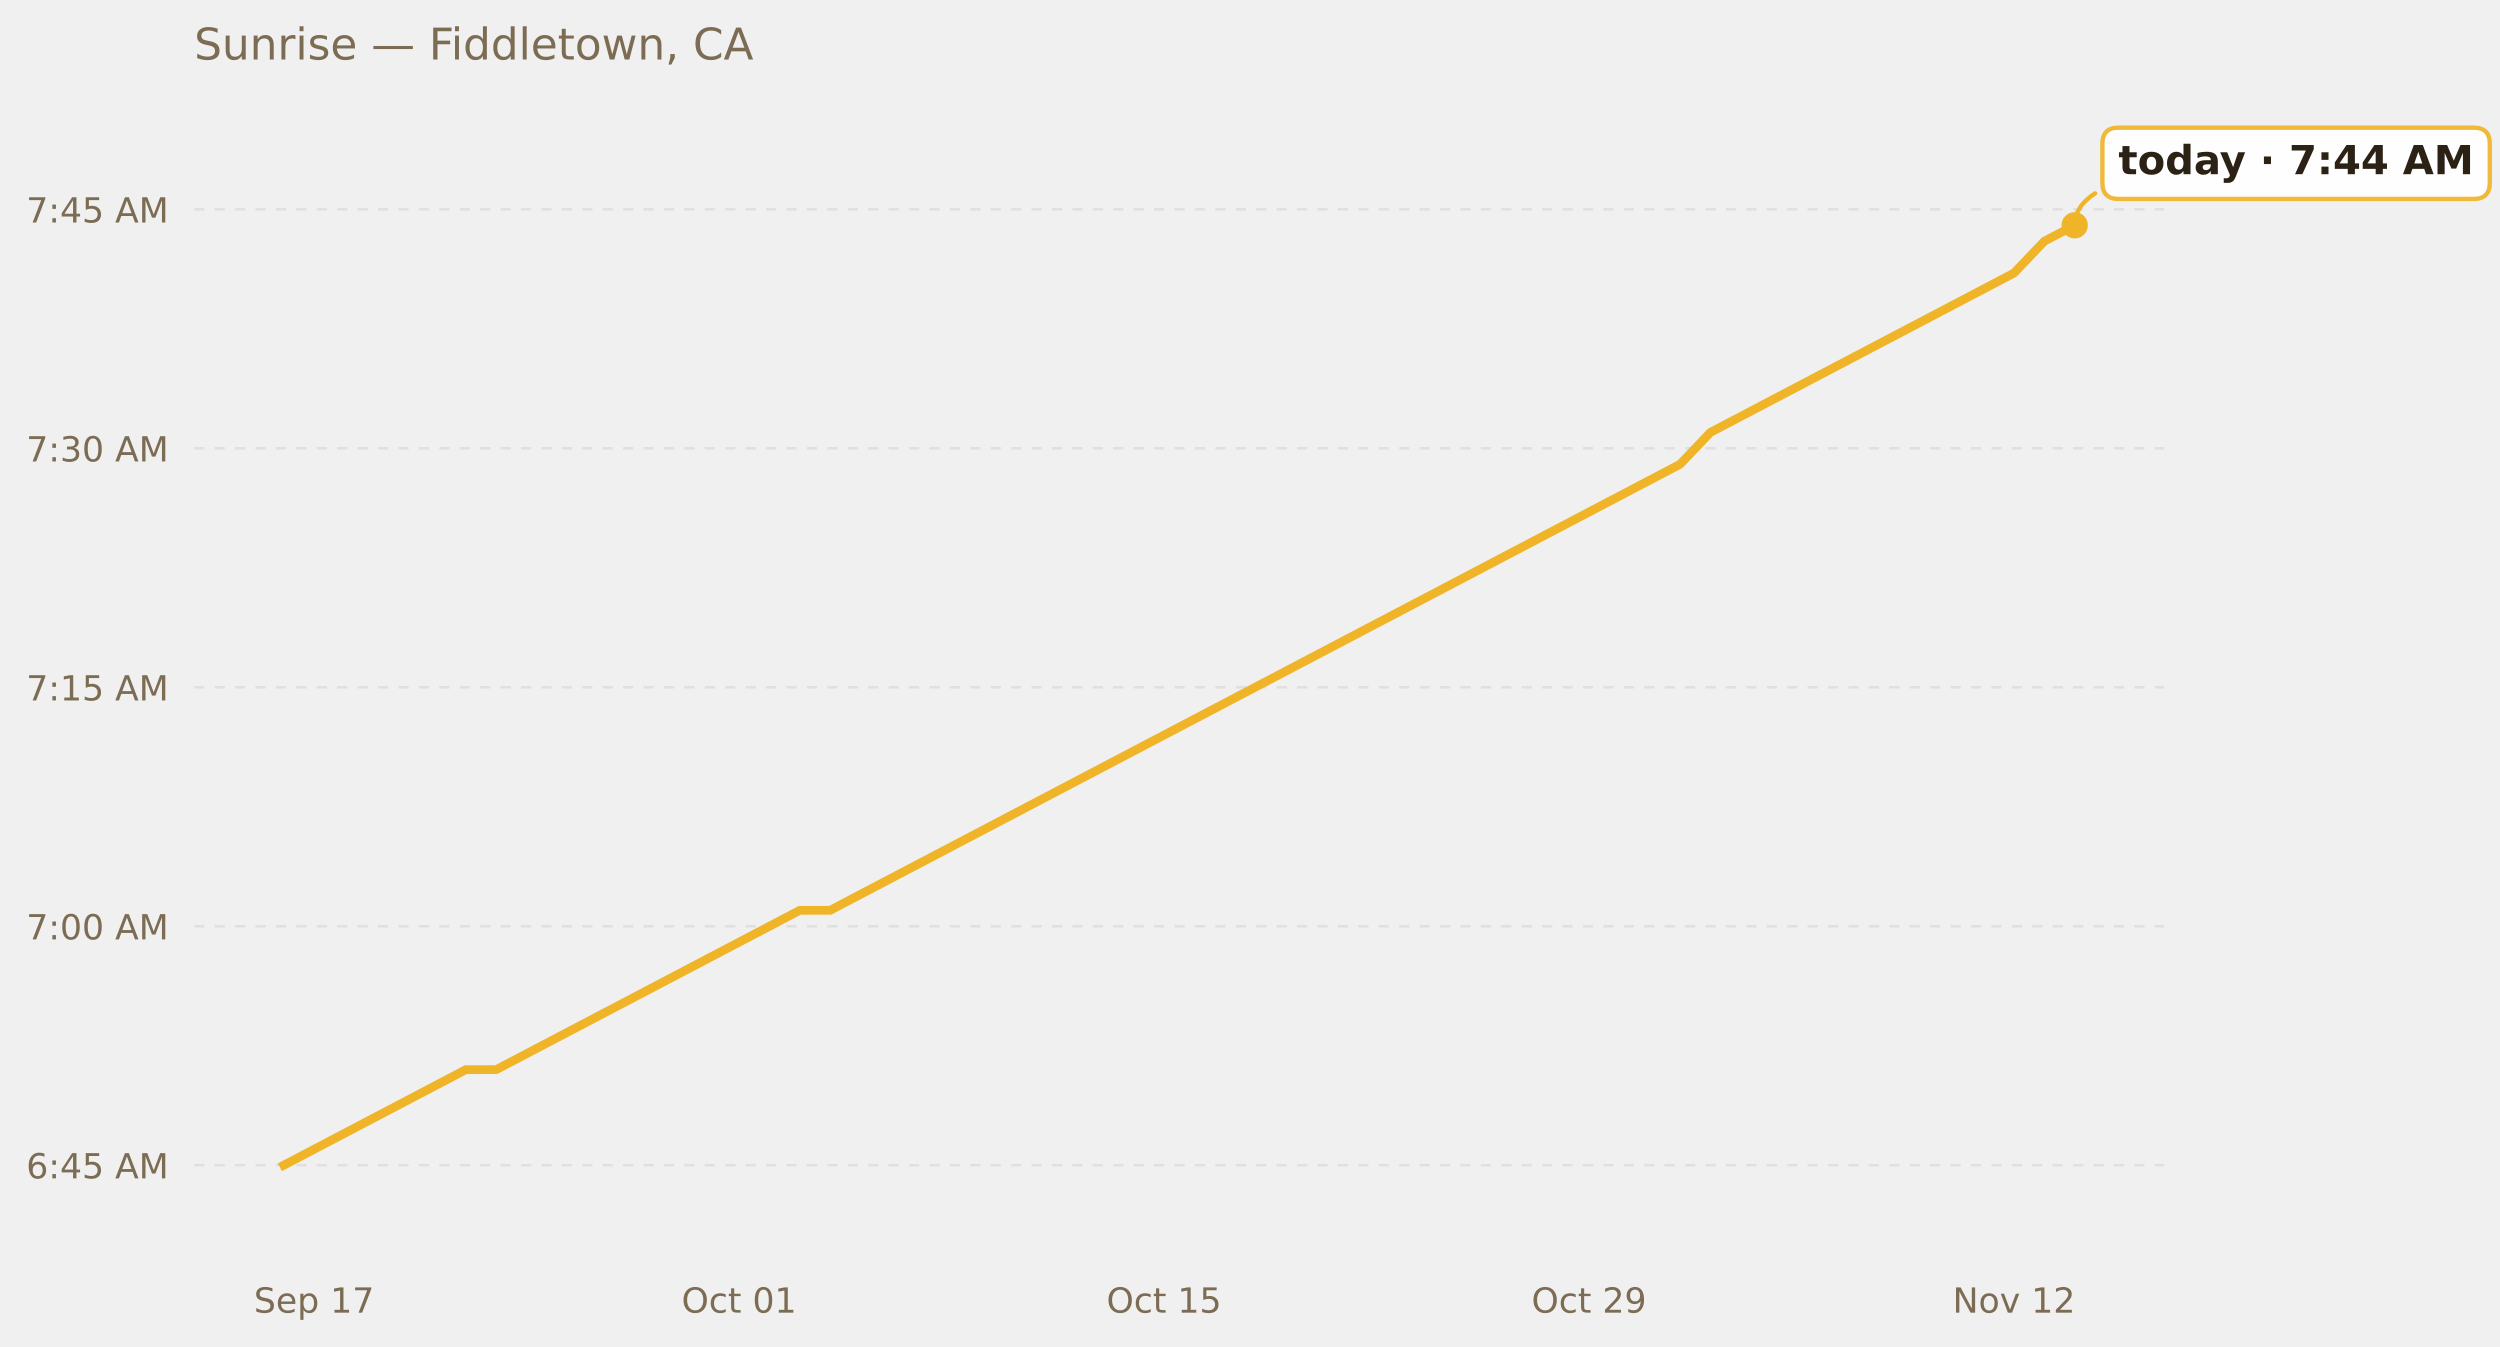
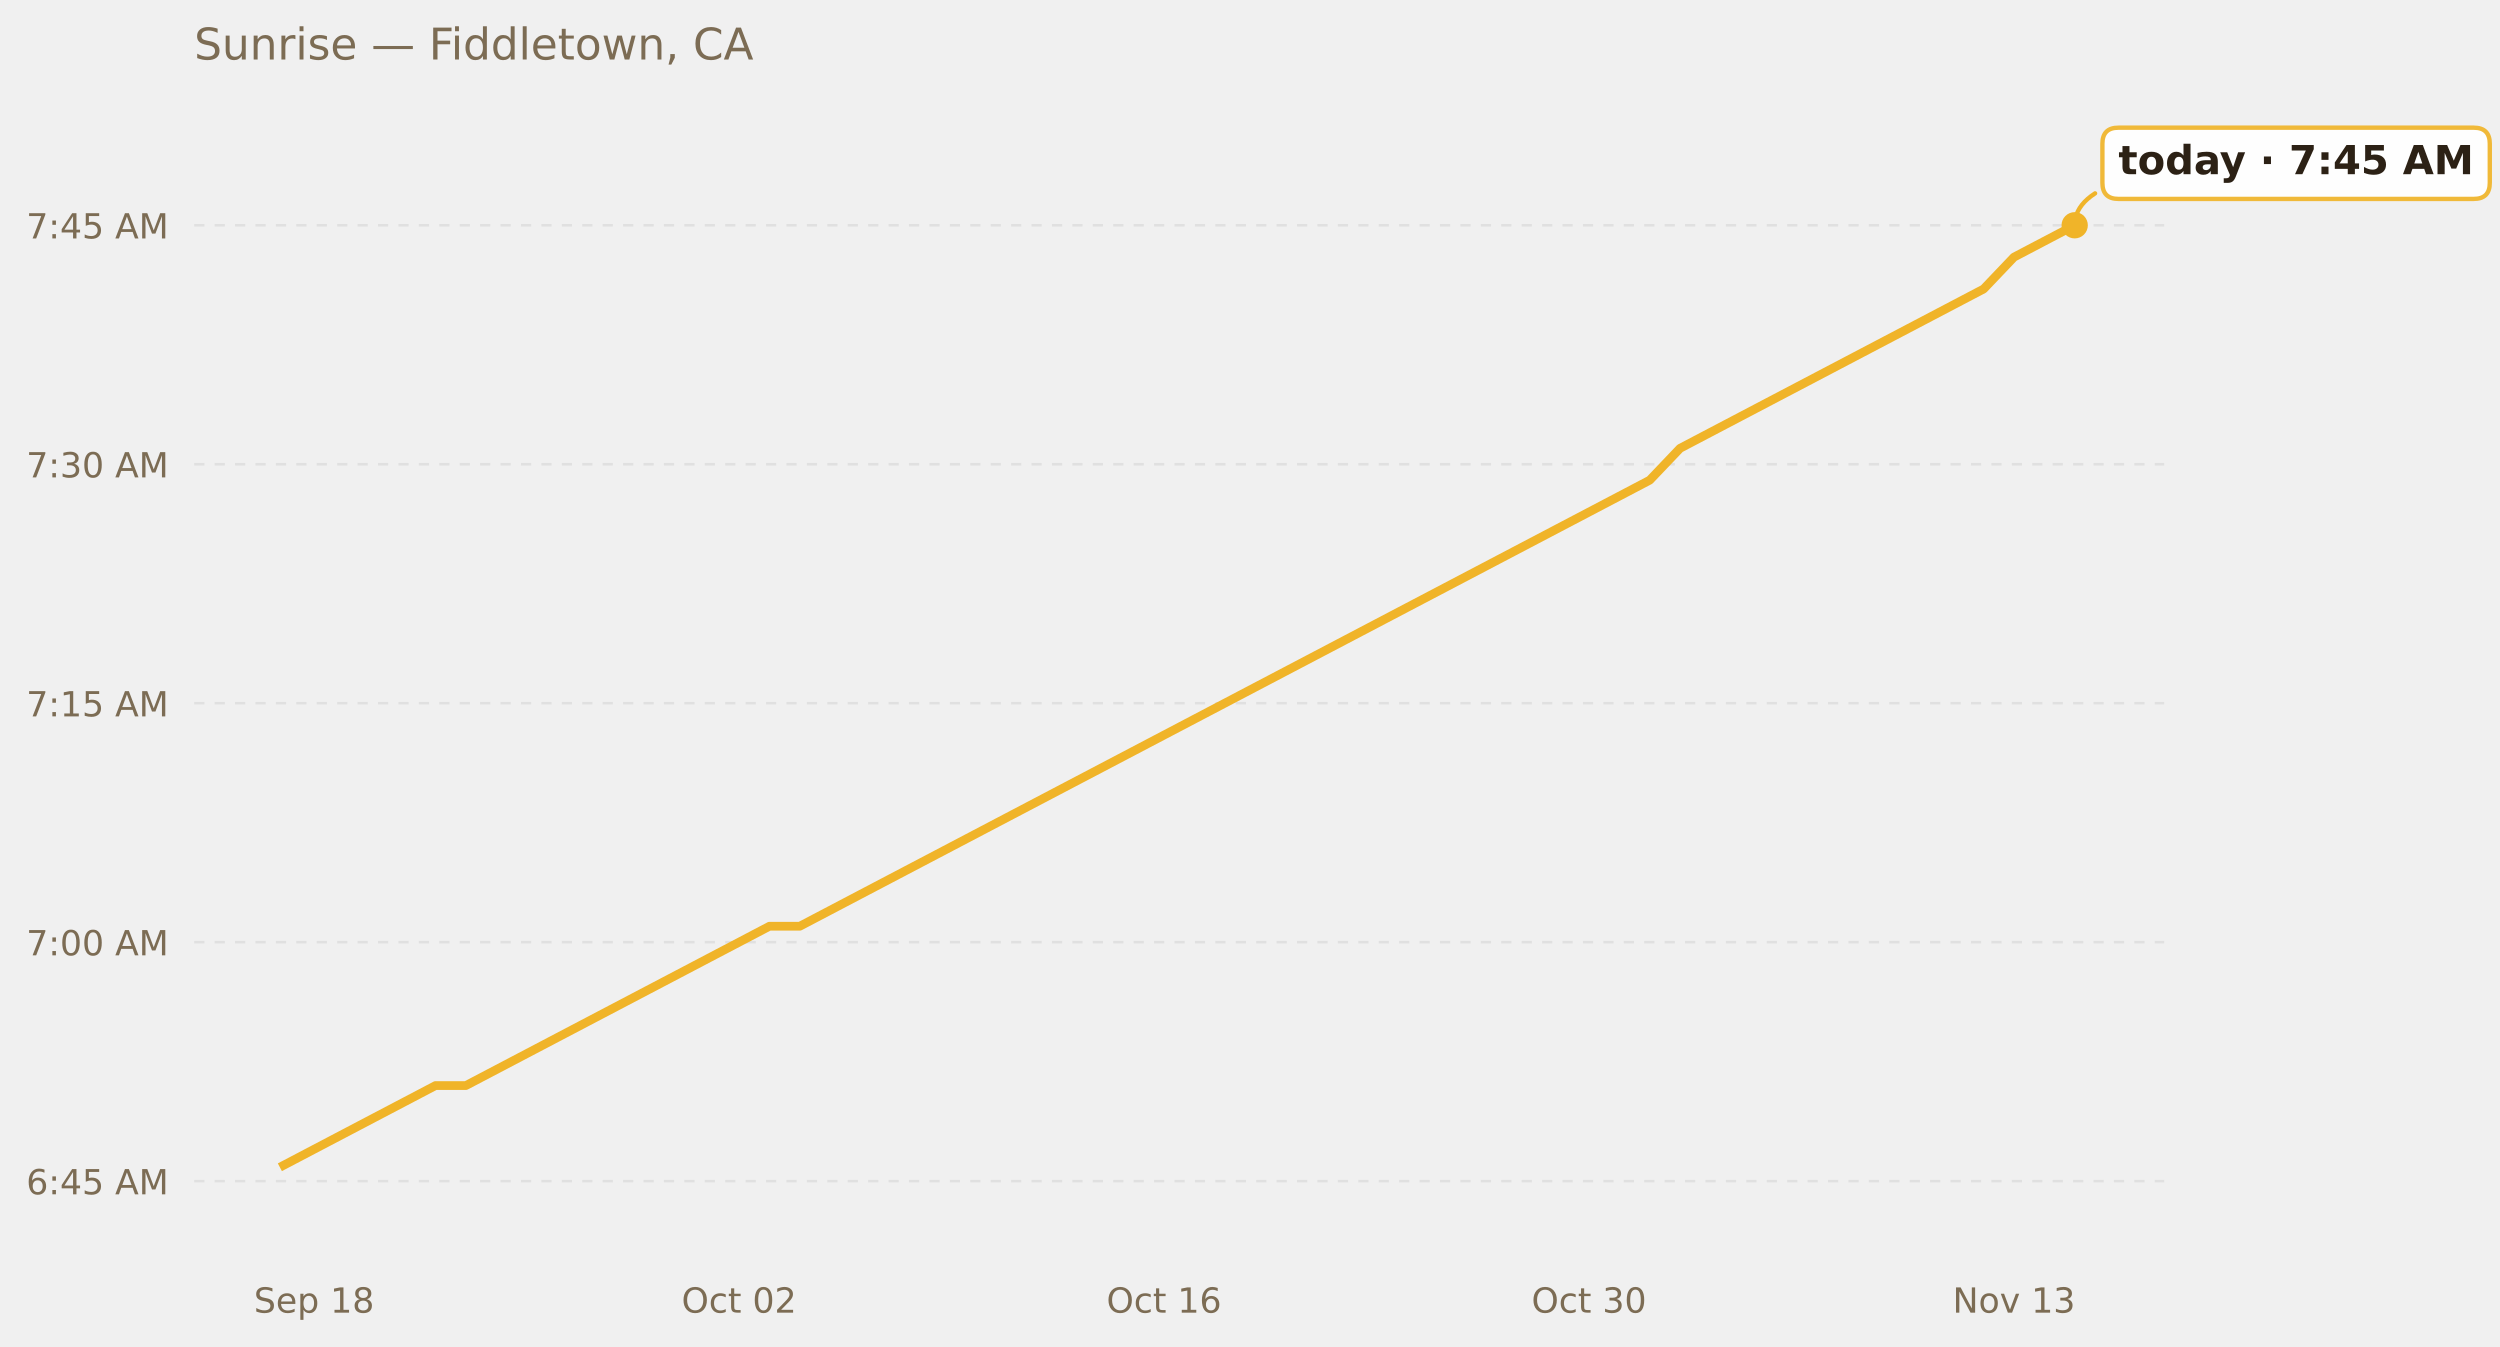
<svg xmlns="http://www.w3.org/2000/svg" xmlns:xlink="http://www.w3.org/1999/xlink" width="685.516pt" height="369.112pt" viewBox="0 0 685.516 369.112" version="1.1">
  <defs>
    <style type="text/css">*{stroke-linejoin: round; stroke-linecap: butt}</style>
  </defs>
  <g id="figure_1">
    <g id="patch_1">
      <path d="M 0 369.112  L 685.516 369.112  L 685.516 0  L 0 0  L 0 369.112  z " style="fill: none; opacity: 0" />
    </g>
    <g id="axes_1">
      <g id="patch_2">
        <path d="M 53.248 345.718  L 593.447 345.718  L 593.447 30.318  L 53.248 30.318  L 53.248 345.718  z " style="fill: none" />
      </g>
      <g id="matplotlib.axis_1">
        <g id="xtick_1">
          <g id="text_1">
            <g style="fill: #7c6c54" transform="translate(69.6183 359.9366) scale(0.095 -0.095)">
              <defs>
                <path id="DejaVuSans-53" d="M 3425 4513  L 3425 3897  Q 3066 4069 2747 4153  Q 2428 4238 2131 4238  Q 1616 4238 1336 4038  Q 1056 3838 1056 3469  Q 1056 3159 1242 3001  Q 1428 2844 1947 2747  L 2328 2669  Q 3034 2534 3370 2195  Q 3706 1856 3706 1288  Q 3706 609 3251 259  Q 2797 -91 1919 -91  Q 1588 -91 1214 -16  Q 841 59 441 206  L 441 856  Q 825 641 1194 531  Q 1563 422 1919 422  Q 2459 422 2753 634  Q 3047 847 3047 1241  Q 3047 1584 2836 1778  Q 2625 1972 2144 2069  L 1759 2144  Q 1053 2284 737 2584  Q 422 2884 422 3419  Q 422 4038 858 4394  Q 1294 4750 2059 4750  Q 2388 4750 2728 4690  Q 3069 4631 3425 4513  z " transform="scale(0.015625)" />
                <path id="DejaVuSans-65" d="M 3597 1894  L 3597 1613  L 953 1613  Q 991 1019 1311 708  Q 1631 397 2203 397  Q 2534 397 2845 478  Q 3156 559 3463 722  L 3463 178  Q 3153 47 2828 -22  Q 2503 -91 2169 -91  Q 1331 -91 842 396  Q 353 884 353 1716  Q 353 2575 817 3079  Q 1281 3584 2069 3584  Q 2775 3584 3186 3129  Q 3597 2675 3597 1894  z M 3022 2063  Q 3016 2534 2758 2815  Q 2500 3097 2075 3097  Q 1594 3097 1305 2825  Q 1016 2553 972 2059  L 3022 2063  z " transform="scale(0.015625)" />
                <path id="DejaVuSans-70" d="M 1159 525  L 1159 -1331  L 581 -1331  L 581 3500  L 1159 3500  L 1159 2969  Q 1341 3281 1617 3432  Q 1894 3584 2278 3584  Q 2916 3584 3314 3078  Q 3713 2572 3713 1747  Q 3713 922 3314 415  Q 2916 -91 2278 -91  Q 1894 -91 1617 61  Q 1341 213 1159 525  z M 3116 1747  Q 3116 2381 2855 2742  Q 2594 3103 2138 3103  Q 1681 3103 1420 2742  Q 1159 2381 1159 1747  Q 1159 1113 1420 752  Q 1681 391 2138 391  Q 2594 391 2855 752  Q 3116 1113 3116 1747  z " transform="scale(0.015625)" />
                <path id="DejaVuSans-20" transform="scale(0.015625)" />
                <path id="DejaVuSans-31" d="M 794 531  L 1825 531  L 1825 4091  L 703 3866  L 703 4441  L 1819 4666  L 2450 4666  L 2450 531  L 3481 531  L 3481 0  L 794 0  L 794 531  z " transform="scale(0.015625)" />
-                 <path id="DejaVuSans-37" d="M 525 4666  L 3525 4666  L 3525 4397  L 1831 0  L 1172 0  L 2766 4134  L 525 4134  L 525 4666  z " transform="scale(0.015625)" />
+                 <path id="DejaVuSans-38" d="M 2034 2216  Q 1584 2216 1326 1975  Q 1069 1734 1069 1313  Q 1069 891 1326 650  Q 1584 409 2034 409  Q 2484 409 2743 651  Q 3003 894 3003 1313  Q 3003 1734 2745 1975  Q 2488 2216 2034 2216  z M 1403 2484  Q 997 2584 770 2862  Q 544 3141 544 3541  Q 544 4100 942 4425  Q 1341 4750 2034 4750  Q 2731 4750 3128 4425  Q 3525 4100 3525 3541  Q 3525 3141 3298 2862  Q 3072 2584 2669 2484  Q 3125 2378 3379 2068  Q 3634 1759 3634 1313  Q 3634 634 3220 271  Q 2806 -91 2034 -91  Q 1263 -91 848 271  Q 434 634 434 1313  Q 434 1759 690 2068  Q 947 2378 1403 2484  z M 1172 3481  Q 1172 3119 1398 2916  Q 1625 2713 2034 2713  Q 2441 2713 2670 2916  Q 2900 3119 2900 3481  Q 2900 3844 2670 4047  Q 2441 4250 2034 4250  Q 1625 4250 1398 4047  Q 1172 3844 1172 3481  z " transform="scale(0.015625)" />
              </defs>
              <use xlink:href="#DejaVuSans-53" />
              <use xlink:href="#DejaVuSans-65" x="63.477" />
              <use xlink:href="#DejaVuSans-70" x="125" />
              <use xlink:href="#DejaVuSans-20" x="188.477" />
              <use xlink:href="#DejaVuSans-31" x="220.264" />
-               <use xlink:href="#DejaVuSans-37" x="283.887" />
+               <use xlink:href="#DejaVuSans-38" x="283.887" />
            </g>
          </g>
        </g>
        <g id="xtick_2">
          <g id="text_2">
            <g style="fill: #7c6c54" transform="translate(186.8889 359.9366) scale(0.095 -0.095)">
              <defs>
                <path id="DejaVuSans-4f" d="M 2522 4238  Q 1834 4238 1429 3725  Q 1025 3213 1025 2328  Q 1025 1447 1429 934  Q 1834 422 2522 422  Q 3209 422 3611 934  Q 4013 1447 4013 2328  Q 4013 3213 3611 3725  Q 3209 4238 2522 4238  z M 2522 4750  Q 3503 4750 4090 4092  Q 4678 3434 4678 2328  Q 4678 1225 4090 567  Q 3503 -91 2522 -91  Q 1538 -91 948 565  Q 359 1222 359 2328  Q 359 3434 948 4092  Q 1538 4750 2522 4750  z " transform="scale(0.015625)" />
                <path id="DejaVuSans-63" d="M 3122 3366  L 3122 2828  Q 2878 2963 2633 3030  Q 2388 3097 2138 3097  Q 1578 3097 1268 2742  Q 959 2388 959 1747  Q 959 1106 1268 751  Q 1578 397 2138 397  Q 2388 397 2633 464  Q 2878 531 3122 666  L 3122 134  Q 2881 22 2623 -34  Q 2366 -91 2075 -91  Q 1284 -91 818 406  Q 353 903 353 1747  Q 353 2603 823 3093  Q 1294 3584 2113 3584  Q 2378 3584 2631 3529  Q 2884 3475 3122 3366  z " transform="scale(0.015625)" />
                <path id="DejaVuSans-74" d="M 1172 4494  L 1172 3500  L 2356 3500  L 2356 3053  L 1172 3053  L 1172 1153  Q 1172 725 1289 603  Q 1406 481 1766 481  L 2356 481  L 2356 0  L 1766 0  Q 1100 0 847 248  Q 594 497 594 1153  L 594 3053  L 172 3053  L 172 3500  L 594 3500  L 594 4494  L 1172 4494  z " transform="scale(0.015625)" />
                <path id="DejaVuSans-30" d="M 2034 4250  Q 1547 4250 1301 3770  Q 1056 3291 1056 2328  Q 1056 1369 1301 889  Q 1547 409 2034 409  Q 2525 409 2770 889  Q 3016 1369 3016 2328  Q 3016 3291 2770 3770  Q 2525 4250 2034 4250  z M 2034 4750  Q 2819 4750 3233 4129  Q 3647 3509 3647 2328  Q 3647 1150 3233 529  Q 2819 -91 2034 -91  Q 1250 -91 836 529  Q 422 1150 422 2328  Q 422 3509 836 4129  Q 1250 4750 2034 4750  z " transform="scale(0.015625)" />
+                 <path id="DejaVuSans-32" d="M 1228 531  L 3431 531  L 3431 0  L 469 0  L 469 531  Q 828 903 1448 1529  Q 2069 2156 2228 2338  Q 2531 2678 2651 2914  Q 2772 3150 2772 3378  Q 2772 3750 2511 3984  Q 2250 4219 1831 4219  Q 1534 4219 1204 4116  Q 875 4013 500 3803  L 500 4441  Q 881 4594 1212 4672  Q 1544 4750 1819 4750  Q 2544 4750 2975 4387  Q 3406 4025 3406 3419  Q 3406 3131 3298 2873  Q 3191 2616 2906 2266  Q 2828 2175 2409 1742  Q 1991 1309 1228 531  z " transform="scale(0.015625)" />
              </defs>
              <use xlink:href="#DejaVuSans-4f" />
              <use xlink:href="#DejaVuSans-63" x="78.711" />
              <use xlink:href="#DejaVuSans-74" x="133.691" />
              <use xlink:href="#DejaVuSans-20" x="172.9" />
              <use xlink:href="#DejaVuSans-30" x="204.688" />
-               <use xlink:href="#DejaVuSans-31" x="268.311" />
+               <use xlink:href="#DejaVuSans-32" x="268.311" />
            </g>
          </g>
        </g>
        <g id="xtick_3">
          <g id="text_3">
            <g style="fill: #7c6c54" transform="translate(303.4187 359.9366) scale(0.095 -0.095)">
              <defs>
-                 <path id="DejaVuSans-35" d="M 691 4666  L 3169 4666  L 3169 4134  L 1269 4134  L 1269 2991  Q 1406 3038 1543 3061  Q 1681 3084 1819 3084  Q 2600 3084 3056 2656  Q 3513 2228 3513 1497  Q 3513 744 3044 326  Q 2575 -91 1722 -91  Q 1428 -91 1123 -41  Q 819 9 494 109  L 494 744  Q 775 591 1075 516  Q 1375 441 1709 441  Q 2250 441 2565 725  Q 2881 1009 2881 1497  Q 2881 1984 2565 2268  Q 2250 2553 1709 2553  Q 1456 2553 1204 2497  Q 953 2441 691 2322  L 691 4666  z " transform="scale(0.015625)" />
+                 <path id="DejaVuSans-36" d="M 2113 2584  Q 1688 2584 1439 2293  Q 1191 2003 1191 1497  Q 1191 994 1439 701  Q 1688 409 2113 409  Q 2538 409 2786 701  Q 3034 994 3034 1497  Q 3034 2003 2786 2293  Q 2538 2584 2113 2584  z M 3366 4563  L 3366 3988  Q 3128 4100 2886 4159  Q 2644 4219 2406 4219  Q 1781 4219 1451 3797  Q 1122 3375 1075 2522  Q 1259 2794 1537 2939  Q 1816 3084 2150 3084  Q 2853 3084 3261 2657  Q 3669 2231 3669 1497  Q 3669 778 3244 343  Q 2819 -91 2113 -91  Q 1303 -91 875 529  Q 447 1150 447 2328  Q 447 3434 972 4092  Q 1497 4750 2381 4750  Q 2619 4750 2861 4703  Q 3103 4656 3366 4563  z " transform="scale(0.015625)" />
              </defs>
              <use xlink:href="#DejaVuSans-4f" />
              <use xlink:href="#DejaVuSans-63" x="78.711" />
              <use xlink:href="#DejaVuSans-74" x="133.691" />
              <use xlink:href="#DejaVuSans-20" x="172.9" />
              <use xlink:href="#DejaVuSans-31" x="204.688" />
-               <use xlink:href="#DejaVuSans-35" x="268.311" />
+               <use xlink:href="#DejaVuSans-36" x="268.311" />
            </g>
          </g>
        </g>
        <g id="xtick_4">
          <g id="text_4">
            <g style="fill: #7c6c54" transform="translate(419.9486 359.9366) scale(0.095 -0.095)">
              <defs>
-                 <path id="DejaVuSans-32" d="M 1228 531  L 3431 531  L 3431 0  L 469 0  L 469 531  Q 828 903 1448 1529  Q 2069 2156 2228 2338  Q 2531 2678 2651 2914  Q 2772 3150 2772 3378  Q 2772 3750 2511 3984  Q 2250 4219 1831 4219  Q 1534 4219 1204 4116  Q 875 4013 500 3803  L 500 4441  Q 881 4594 1212 4672  Q 1544 4750 1819 4750  Q 2544 4750 2975 4387  Q 3406 4025 3406 3419  Q 3406 3131 3298 2873  Q 3191 2616 2906 2266  Q 2828 2175 2409 1742  Q 1991 1309 1228 531  z " transform="scale(0.015625)" />
-                 <path id="DejaVuSans-39" d="M 703 97  L 703 672  Q 941 559 1184 500  Q 1428 441 1663 441  Q 2288 441 2617 861  Q 2947 1281 2994 2138  Q 2813 1869 2534 1725  Q 2256 1581 1919 1581  Q 1219 1581 811 2004  Q 403 2428 403 3163  Q 403 3881 828 4315  Q 1253 4750 1959 4750  Q 2769 4750 3195 4129  Q 3622 3509 3622 2328  Q 3622 1225 3098 567  Q 2575 -91 1691 -91  Q 1453 -91 1209 -44  Q 966 3 703 97  z M 1959 2075  Q 2384 2075 2632 2365  Q 2881 2656 2881 3163  Q 2881 3666 2632 3958  Q 2384 4250 1959 4250  Q 1534 4250 1286 3958  Q 1038 3666 1038 3163  Q 1038 2656 1286 2365  Q 1534 2075 1959 2075  z " transform="scale(0.015625)" />
+                 <path id="DejaVuSans-33" d="M 2597 2516  Q 3050 2419 3304 2112  Q 3559 1806 3559 1356  Q 3559 666 3084 287  Q 2609 -91 1734 -91  Q 1441 -91 1130 -33  Q 819 25 488 141  L 488 750  Q 750 597 1062 519  Q 1375 441 1716 441  Q 2309 441 2620 675  Q 2931 909 2931 1356  Q 2931 1769 2642 2001  Q 2353 2234 1838 2234  L 1294 2234  L 1294 2753  L 1863 2753  Q 2328 2753 2575 2939  Q 2822 3125 2822 3475  Q 2822 3834 2567 4026  Q 2313 4219 1838 4219  Q 1578 4219 1281 4162  Q 984 4106 628 3988  L 628 4550  Q 988 4650 1302 4700  Q 1616 4750 1894 4750  Q 2613 4750 3031 4423  Q 3450 4097 3450 3541  Q 3450 3153 3228 2886  Q 3006 2619 2597 2516  z " transform="scale(0.015625)" />
              </defs>
              <use xlink:href="#DejaVuSans-4f" />
              <use xlink:href="#DejaVuSans-63" x="78.711" />
              <use xlink:href="#DejaVuSans-74" x="133.691" />
              <use xlink:href="#DejaVuSans-20" x="172.9" />
-               <use xlink:href="#DejaVuSans-32" x="204.688" />
-               <use xlink:href="#DejaVuSans-39" x="268.311" />
+               <use xlink:href="#DejaVuSans-33" x="204.688" />
+               <use xlink:href="#DejaVuSans-30" x="268.311" />
            </g>
          </g>
        </g>
        <g id="xtick_5">
          <g id="text_5">
            <g style="fill: #7c6c54" transform="translate(535.42 359.9366) scale(0.095 -0.095)">
              <defs>
                <path id="DejaVuSans-4e" d="M 628 4666  L 1478 4666  L 3547 763  L 3547 4666  L 4159 4666  L 4159 0  L 3309 0  L 1241 3903  L 1241 0  L 628 0  L 628 4666  z " transform="scale(0.015625)" />
                <path id="DejaVuSans-6f" d="M 1959 3097  Q 1497 3097 1228 2736  Q 959 2375 959 1747  Q 959 1119 1226 758  Q 1494 397 1959 397  Q 2419 397 2687 759  Q 2956 1122 2956 1747  Q 2956 2369 2687 2733  Q 2419 3097 1959 3097  z M 1959 3584  Q 2709 3584 3137 3096  Q 3566 2609 3566 1747  Q 3566 888 3137 398  Q 2709 -91 1959 -91  Q 1206 -91 779 398  Q 353 888 353 1747  Q 353 2609 779 3096  Q 1206 3584 1959 3584  z " transform="scale(0.015625)" />
                <path id="DejaVuSans-76" d="M 191 3500  L 800 3500  L 1894 563  L 2988 3500  L 3597 3500  L 2284 0  L 1503 0  L 191 3500  z " transform="scale(0.015625)" />
              </defs>
              <use xlink:href="#DejaVuSans-4e" />
              <use xlink:href="#DejaVuSans-6f" x="74.805" />
              <use xlink:href="#DejaVuSans-76" x="135.986" />
              <use xlink:href="#DejaVuSans-20" x="195.166" />
              <use xlink:href="#DejaVuSans-31" x="226.953" />
-               <use xlink:href="#DejaVuSans-32" x="290.576" />
+               <use xlink:href="#DejaVuSans-33" x="290.576" />
            </g>
          </g>
        </g>
      </g>
      <g id="matplotlib.axis_2">
        <g id="ytick_1">
          <g id="line2d_1">
-             <path d="M 53.248 319.508  L 593.447 319.508  " clip-path="url(#ped742754a1)" style="fill: none; stroke-dasharray: 2.8,2.8; stroke-dashoffset: 0; stroke: #e0e0e0; stroke-width: 0.7" />
+             <path d="M 53.248 323.876  L 593.447 323.876  " clip-path="url(#p56d922fa73)" style="fill: none; stroke-dasharray: 2.8,2.8; stroke-dashoffset: 0; stroke: #e0e0e0; stroke-width: 0.7" />
          </g>
          <g id="text_6">
-             <g style="fill: #7c6c54" transform="translate(7.2 323.1169) scale(0.095 -0.095)">
-               <defs>
-                 <path id="DejaVuSans-36" d="M 2113 2584  Q 1688 2584 1439 2293  Q 1191 2003 1191 1497  Q 1191 994 1439 701  Q 1688 409 2113 409  Q 2538 409 2786 701  Q 3034 994 3034 1497  Q 3034 2003 2786 2293  Q 2538 2584 2113 2584  z M 3366 4563  L 3366 3988  Q 3128 4100 2886 4159  Q 2644 4219 2406 4219  Q 1781 4219 1451 3797  Q 1122 3375 1075 2522  Q 1259 2794 1537 2939  Q 1816 3084 2150 3084  Q 2853 3084 3261 2657  Q 3669 2231 3669 1497  Q 3669 778 3244 343  Q 2819 -91 2113 -91  Q 1303 -91 875 529  Q 447 1150 447 2328  Q 447 3434 972 4092  Q 1497 4750 2381 4750  Q 2619 4750 2861 4703  Q 3103 4656 3366 4563  z " transform="scale(0.015625)" />
+             <g style="fill: #7c6c54" transform="translate(7.2 327.4853) scale(0.095 -0.095)">
+               <defs>
                <path id="DejaVuSans-3a" d="M 750 794  L 1409 794  L 1409 0  L 750 0  L 750 794  z M 750 3309  L 1409 3309  L 1409 2516  L 750 2516  L 750 3309  z " transform="scale(0.015625)" />
                <path id="DejaVuSans-34" d="M 2419 4116  L 825 1625  L 2419 1625  L 2419 4116  z M 2253 4666  L 3047 4666  L 3047 1625  L 3713 1625  L 3713 1100  L 3047 1100  L 3047 0  L 2419 0  L 2419 1100  L 313 1100  L 313 1709  L 2253 4666  z " transform="scale(0.015625)" />
+                 <path id="DejaVuSans-35" d="M 691 4666  L 3169 4666  L 3169 4134  L 1269 4134  L 1269 2991  Q 1406 3038 1543 3061  Q 1681 3084 1819 3084  Q 2600 3084 3056 2656  Q 3513 2228 3513 1497  Q 3513 744 3044 326  Q 2575 -91 1722 -91  Q 1428 -91 1123 -41  Q 819 9 494 109  L 494 744  Q 775 591 1075 516  Q 1375 441 1709 441  Q 2250 441 2565 725  Q 2881 1009 2881 1497  Q 2881 1984 2565 2268  Q 2250 2553 1709 2553  Q 1456 2553 1204 2497  Q 953 2441 691 2322  L 691 4666  z " transform="scale(0.015625)" />
                <path id="DejaVuSans-41" d="M 2188 4044  L 1331 1722  L 3047 1722  L 2188 4044  z M 1831 4666  L 2547 4666  L 4325 0  L 3669 0  L 3244 1197  L 1141 1197  L 716 0  L 50 0  L 1831 4666  z " transform="scale(0.015625)" />
                <path id="DejaVuSans-4d" d="M 628 4666  L 1569 4666  L 2759 1491  L 3956 4666  L 4897 4666  L 4897 0  L 4281 0  L 4281 4097  L 3078 897  L 2444 897  L 1241 4097  L 1241 0  L 628 0  L 628 4666  z " transform="scale(0.015625)" />
              </defs>
              <use xlink:href="#DejaVuSans-36" />
              <use xlink:href="#DejaVuSans-3a" x="63.623" />
              <use xlink:href="#DejaVuSans-34" x="97.314" />
              <use xlink:href="#DejaVuSans-35" x="160.938" />
              <use xlink:href="#DejaVuSans-20" x="224.561" />
              <use xlink:href="#DejaVuSans-41" x="256.348" />
              <use xlink:href="#DejaVuSans-4d" x="324.756" />
            </g>
          </g>
        </g>
        <g id="ytick_2">
          <g id="line2d_2">
-             <path d="M 53.248 253.981  L 593.447 253.981  " clip-path="url(#ped742754a1)" style="fill: none; stroke-dasharray: 2.8,2.8; stroke-dashoffset: 0; stroke: #e0e0e0; stroke-width: 0.7" />
+             <path d="M 53.248 258.35  L 593.447 258.35  " clip-path="url(#p56d922fa73)" style="fill: none; stroke-dasharray: 2.8,2.8; stroke-dashoffset: 0; stroke: #e0e0e0; stroke-width: 0.7" />
          </g>
          <g id="text_7">
-             <g style="fill: #7c6c54" transform="translate(7.2 257.5905) scale(0.095 -0.095)">
+             <g style="fill: #7c6c54" transform="translate(7.2 261.959) scale(0.095 -0.095)">
+               <defs>
+                 <path id="DejaVuSans-37" d="M 525 4666  L 3525 4666  L 3525 4397  L 1831 0  L 1172 0  L 2766 4134  L 525 4134  L 525 4666  z " transform="scale(0.015625)" />
+               </defs>
              <use xlink:href="#DejaVuSans-37" />
              <use xlink:href="#DejaVuSans-3a" x="63.623" />
              <use xlink:href="#DejaVuSans-30" x="97.314" />
              <use xlink:href="#DejaVuSans-30" x="160.938" />
              <use xlink:href="#DejaVuSans-20" x="224.561" />
              <use xlink:href="#DejaVuSans-41" x="256.348" />
              <use xlink:href="#DejaVuSans-4d" x="324.756" />
            </g>
          </g>
        </g>
        <g id="ytick_3">
          <g id="line2d_3">
-             <path d="M 53.248 188.455  L 593.447 188.455  " clip-path="url(#ped742754a1)" style="fill: none; stroke-dasharray: 2.8,2.8; stroke-dashoffset: 0; stroke: #e0e0e0; stroke-width: 0.7" />
+             <path d="M 53.248 192.823  L 593.447 192.823  " clip-path="url(#p56d922fa73)" style="fill: none; stroke-dasharray: 2.8,2.8; stroke-dashoffset: 0; stroke: #e0e0e0; stroke-width: 0.7" />
          </g>
          <g id="text_8">
-             <g style="fill: #7c6c54" transform="translate(7.2 192.0642) scale(0.095 -0.095)">
+             <g style="fill: #7c6c54" transform="translate(7.2 196.4326) scale(0.095 -0.095)">
              <use xlink:href="#DejaVuSans-37" />
              <use xlink:href="#DejaVuSans-3a" x="63.623" />
              <use xlink:href="#DejaVuSans-31" x="97.314" />
              <use xlink:href="#DejaVuSans-35" x="160.938" />
              <use xlink:href="#DejaVuSans-20" x="224.561" />
              <use xlink:href="#DejaVuSans-41" x="256.348" />
              <use xlink:href="#DejaVuSans-4d" x="324.756" />
            </g>
          </g>
        </g>
        <g id="ytick_4">
          <g id="line2d_4">
-             <path d="M 53.248 122.929  L 593.447 122.929  " clip-path="url(#ped742754a1)" style="fill: none; stroke-dasharray: 2.8,2.8; stroke-dashoffset: 0; stroke: #e0e0e0; stroke-width: 0.7" />
+             <path d="M 53.248 127.297  L 593.447 127.297  " clip-path="url(#p56d922fa73)" style="fill: none; stroke-dasharray: 2.8,2.8; stroke-dashoffset: 0; stroke: #e0e0e0; stroke-width: 0.7" />
          </g>
          <g id="text_9">
-             <g style="fill: #7c6c54" transform="translate(7.2 126.5379) scale(0.095 -0.095)">
-               <defs>
-                 <path id="DejaVuSans-33" d="M 2597 2516  Q 3050 2419 3304 2112  Q 3559 1806 3559 1356  Q 3559 666 3084 287  Q 2609 -91 1734 -91  Q 1441 -91 1130 -33  Q 819 25 488 141  L 488 750  Q 750 597 1062 519  Q 1375 441 1716 441  Q 2309 441 2620 675  Q 2931 909 2931 1356  Q 2931 1769 2642 2001  Q 2353 2234 1838 2234  L 1294 2234  L 1294 2753  L 1863 2753  Q 2328 2753 2575 2939  Q 2822 3125 2822 3475  Q 2822 3834 2567 4026  Q 2313 4219 1838 4219  Q 1578 4219 1281 4162  Q 984 4106 628 3988  L 628 4550  Q 988 4650 1302 4700  Q 1616 4750 1894 4750  Q 2613 4750 3031 4423  Q 3450 4097 3450 3541  Q 3450 3153 3228 2886  Q 3006 2619 2597 2516  z " transform="scale(0.015625)" />
-               </defs>
+             <g style="fill: #7c6c54" transform="translate(7.2 130.9063) scale(0.095 -0.095)">
              <use xlink:href="#DejaVuSans-37" />
              <use xlink:href="#DejaVuSans-3a" x="63.623" />
              <use xlink:href="#DejaVuSans-33" x="97.314" />
              <use xlink:href="#DejaVuSans-30" x="160.938" />
              <use xlink:href="#DejaVuSans-20" x="224.561" />
              <use xlink:href="#DejaVuSans-41" x="256.348" />
              <use xlink:href="#DejaVuSans-4d" x="324.756" />
            </g>
          </g>
        </g>
        <g id="ytick_5">
          <g id="line2d_5">
-             <path d="M 53.248 57.402  L 593.447 57.402  " clip-path="url(#ped742754a1)" style="fill: none; stroke-dasharray: 2.8,2.8; stroke-dashoffset: 0; stroke: #e0e0e0; stroke-width: 0.7" />
+             <path d="M 53.248 61.771  L 593.447 61.771  " clip-path="url(#p56d922fa73)" style="fill: none; stroke-dasharray: 2.8,2.8; stroke-dashoffset: 0; stroke: #e0e0e0; stroke-width: 0.7" />
          </g>
          <g id="text_10">
-             <g style="fill: #7c6c54" transform="translate(7.2 61.01159) scale(0.095 -0.095)">
+             <g style="fill: #7c6c54" transform="translate(7.2 65.38001) scale(0.095 -0.095)">
              <use xlink:href="#DejaVuSans-37" />
              <use xlink:href="#DejaVuSans-3a" x="63.623" />
              <use xlink:href="#DejaVuSans-34" x="97.314" />
              <use xlink:href="#DejaVuSans-35" x="160.938" />
              <use xlink:href="#DejaVuSans-20" x="224.561" />
              <use xlink:href="#DejaVuSans-41" x="256.348" />
              <use xlink:href="#DejaVuSans-4d" x="324.756" />
            </g>
          </g>
        </g>
      </g>
      <g id="line2d_6">
-         <path d="M 77.802 319.508  L 86.126 315.139  L 94.45 310.771  L 102.773 306.402  L 111.097 302.034  L 119.42 297.665  L 127.744 293.297  L 136.067 293.297  L 144.391 288.929  L 152.715 284.56  L 161.038 280.192  L 169.362 275.823  L 177.685 271.455  L 186.009 267.087  L 194.332 262.718  L 202.656 258.35  L 210.979 253.981  L 219.303 249.613  L 227.627 249.613  L 235.95 245.244  L 244.274 240.876  L 252.597 236.508  L 260.921 232.139  L 269.244 227.771  L 277.568 223.402  L 285.891 219.034  L 294.215 214.665  L 302.539 210.297  L 310.862 205.929  L 319.186 201.56  L 327.509 197.192  L 335.833 192.823  L 344.156 188.455  L 352.48 184.087  L 360.804 179.718  L 369.127 175.35  L 377.451 170.981  L 385.774 166.613  L 394.098 162.244  L 402.421 157.876  L 410.745 153.508  L 419.068 149.139  L 427.392 144.771  L 435.716 140.402  L 444.039 136.034  L 452.363 131.665  L 460.686 127.297  L 469.01 118.56  L 477.333 114.192  L 485.657 109.823  L 493.981 105.455  L 502.304 101.087  L 510.628 96.718  L 518.951 92.35  L 527.275 87.981  L 535.598 83.613  L 543.922 79.244  L 552.245 74.876  L 560.569 66.139  L 568.893 61.771  " clip-path="url(#ped742754a1)" style="fill: none; stroke: #f0b429; stroke-width: 2.4; stroke-linecap: square" />
+         <path d="M 77.802 319.508  L 86.126 315.139  L 94.45 310.771  L 102.773 306.402  L 111.097 302.034  L 119.42 297.665  L 127.744 297.665  L 136.067 293.297  L 144.391 288.929  L 152.715 284.56  L 161.038 280.192  L 169.362 275.823  L 177.685 271.455  L 186.009 267.087  L 194.332 262.718  L 202.656 258.35  L 210.979 253.981  L 219.303 253.981  L 227.627 249.613  L 235.95 245.244  L 244.274 240.876  L 252.597 236.508  L 260.921 232.139  L 269.244 227.771  L 277.568 223.402  L 285.891 219.034  L 294.215 214.665  L 302.539 210.297  L 310.862 205.929  L 319.186 201.56  L 327.509 197.192  L 335.833 192.823  L 344.156 188.455  L 352.48 184.087  L 360.804 179.718  L 369.127 175.35  L 377.451 170.981  L 385.774 166.613  L 394.098 162.244  L 402.421 157.876  L 410.745 153.508  L 419.068 149.139  L 427.392 144.771  L 435.716 140.402  L 444.039 136.034  L 452.363 131.665  L 460.686 122.929  L 469.01 118.56  L 477.333 114.192  L 485.657 109.823  L 493.981 105.455  L 502.304 101.087  L 510.628 96.718  L 518.951 92.35  L 527.275 87.981  L 535.598 83.613  L 543.922 79.244  L 552.245 70.508  L 560.569 66.139  L 568.893 61.771  " clip-path="url(#p56d922fa73)" style="fill: none; stroke: #f0b429; stroke-width: 2.4; stroke-linecap: square" />
      </g>
      <g id="patch_3">
        <path d="M 574.481 53.024  Q 570.003 55.902 569.113 59.783  " style="fill: none; stroke: #f0b429; stroke-width: 1.2; stroke-linecap: round" />
      </g>
      <g id="text_11">
        <g id="patch_4">
          <path d="M 580.893 54.544  L 678.316 54.544  Q 682.716 54.544 682.716 50.144  L 682.716 39.412  Q 682.716 35.012 678.316 35.012  L 580.893 35.012  Q 576.493 35.012 576.493 39.412  L 576.493 50.144  Q 576.493 54.544 580.893 54.544  z " style="fill: #ffffff; opacity: 0.92; stroke: #f0b429; stroke-width: 1.2; stroke-linejoin: miter" />
        </g>
        <g style="fill: #2c2115" transform="translate(580.8926 47.77076) scale(0.11 -0.11)">
          <defs>
            <path id="DejaVuSans-Bold-74" d="M 1759 4494  L 1759 3500  L 2913 3500  L 2913 2700  L 1759 2700  L 1759 1216  Q 1759 972 1856 886  Q 1953 800 2241 800  L 2816 800  L 2816 0  L 1856 0  Q 1194 0 917 276  Q 641 553 641 1216  L 641 2700  L 84 2700  L 84 3500  L 641 3500  L 641 4494  L 1759 4494  z " transform="scale(0.015625)" />
            <path id="DejaVuSans-Bold-6f" d="M 2203 2784  Q 1831 2784 1636 2517  Q 1441 2250 1441 1747  Q 1441 1244 1636 976  Q 1831 709 2203 709  Q 2569 709 2762 976  Q 2956 1244 2956 1747  Q 2956 2250 2762 2517  Q 2569 2784 2203 2784  z M 2203 3584  Q 3106 3584 3614 3096  Q 4122 2609 4122 1747  Q 4122 884 3614 396  Q 3106 -91 2203 -91  Q 1297 -91 786 396  Q 275 884 275 1747  Q 275 2609 786 3096  Q 1297 3584 2203 3584  z " transform="scale(0.015625)" />
            <path id="DejaVuSans-Bold-64" d="M 2919 2988  L 2919 4863  L 4044 4863  L 4044 0  L 2919 0  L 2919 506  Q 2688 197 2409 53  Q 2131 -91 1766 -91  Q 1119 -91 703 423  Q 288 938 288 1747  Q 288 2556 703 3070  Q 1119 3584 1766 3584  Q 2128 3584 2408 3439  Q 2688 3294 2919 2988  z M 2181 722  Q 2541 722 2730 984  Q 2919 1247 2919 1747  Q 2919 2247 2730 2509  Q 2541 2772 2181 2772  Q 1825 2772 1636 2509  Q 1447 2247 1447 1747  Q 1447 1247 1636 984  Q 1825 722 2181 722  z " transform="scale(0.015625)" />
            <path id="DejaVuSans-Bold-61" d="M 2106 1575  Q 1756 1575 1579 1456  Q 1403 1338 1403 1106  Q 1403 894 1545 773  Q 1688 653 1941 653  Q 2256 653 2472 879  Q 2688 1106 2688 1447  L 2688 1575  L 2106 1575  z M 3816 1997  L 3816 0  L 2688 0  L 2688 519  Q 2463 200 2181 54  Q 1900 -91 1497 -91  Q 953 -91 614 226  Q 275 544 275 1050  Q 275 1666 698 1953  Q 1122 2241 2028 2241  L 2688 2241  L 2688 2328  Q 2688 2594 2478 2717  Q 2269 2841 1825 2841  Q 1466 2841 1156 2769  Q 847 2697 581 2553  L 581 3406  Q 941 3494 1303 3539  Q 1666 3584 2028 3584  Q 2975 3584 3395 3211  Q 3816 2838 3816 1997  z " transform="scale(0.015625)" />
            <path id="DejaVuSans-Bold-79" d="M 78 3500  L 1197 3500  L 2138 1125  L 2938 3500  L 4056 3500  L 2584 -331  Q 2363 -916 2067 -1148  Q 1772 -1381 1288 -1381  L 641 -1381  L 641 -647  L 991 -647  Q 1275 -647 1404 -556  Q 1534 -466 1606 -231  L 1638 -134  L 78 3500  z " transform="scale(0.015625)" />
            <path id="DejaVuSans-Bold-20" transform="scale(0.015625)" />
            <path id="DejaVuSans-Bold-b7" d="M 653 2828  L 1778 2828  L 1778 1619  L 653 1619  L 653 2828  z " transform="scale(0.015625)" />
            <path id="DejaVuSans-Bold-37" d="M 428 4666  L 3944 4666  L 3944 3988  L 2125 0  L 953 0  L 2675 3781  L 428 3781  L 428 4666  z " transform="scale(0.015625)" />
            <path id="DejaVuSans-Bold-3a" d="M 716 3500  L 1844 3500  L 1844 2291  L 716 2291  L 716 3500  z M 716 1209  L 1844 1209  L 1844 0  L 716 0  L 716 1209  z " transform="scale(0.015625)" />
            <path id="DejaVuSans-Bold-34" d="M 2356 3675  L 1038 1722  L 2356 1722  L 2356 3675  z M 2156 4666  L 3494 4666  L 3494 1722  L 4159 1722  L 4159 850  L 3494 850  L 3494 0  L 2356 0  L 2356 850  L 288 850  L 288 1881  L 2156 4666  z " transform="scale(0.015625)" />
+             <path id="DejaVuSans-Bold-35" d="M 678 4666  L 3669 4666  L 3669 3781  L 1638 3781  L 1638 3059  Q 1775 3097 1914 3117  Q 2053 3138 2203 3138  Q 3056 3138 3531 2711  Q 4006 2284 4006 1522  Q 4006 766 3489 337  Q 2972 -91 2053 -91  Q 1656 -91 1267 -14  Q 878 63 494 219  L 494 1166  Q 875 947 1217 837  Q 1559 728 1863 728  Q 2300 728 2551 942  Q 2803 1156 2803 1522  Q 2803 1891 2551 2103  Q 2300 2316 1863 2316  Q 1603 2316 1309 2248  Q 1016 2181 678 2041  L 678 4666  z " transform="scale(0.015625)" />
            <path id="DejaVuSans-Bold-41" d="M 3419 850  L 1538 850  L 1241 0  L 31 0  L 1759 4666  L 3194 4666  L 4922 0  L 3713 0  L 3419 850  z M 1838 1716  L 3116 1716  L 2478 3572  L 1838 1716  z " transform="scale(0.015625)" />
            <path id="DejaVuSans-Bold-4d" d="M 588 4666  L 2119 4666  L 3181 2169  L 4250 4666  L 5778 4666  L 5778 0  L 4641 0  L 4641 3413  L 3566 897  L 2803 897  L 1728 3413  L 1728 0  L 588 0  L 588 4666  z " transform="scale(0.015625)" />
          </defs>
          <use xlink:href="#DejaVuSans-Bold-74" />
          <use xlink:href="#DejaVuSans-Bold-6f" x="47.803" />
          <use xlink:href="#DejaVuSans-Bold-64" x="116.504" />
          <use xlink:href="#DejaVuSans-Bold-61" x="188.086" />
          <use xlink:href="#DejaVuSans-Bold-79" x="252.441" />
          <use xlink:href="#DejaVuSans-Bold-20" x="317.627" />
          <use xlink:href="#DejaVuSans-Bold-b7" x="352.441" />
          <use xlink:href="#DejaVuSans-Bold-20" x="390.43" />
          <use xlink:href="#DejaVuSans-Bold-37" x="425.244" />
          <use xlink:href="#DejaVuSans-Bold-3a" x="494.824" />
          <use xlink:href="#DejaVuSans-Bold-34" x="534.814" />
-           <use xlink:href="#DejaVuSans-Bold-34" x="604.395" />
+           <use xlink:href="#DejaVuSans-Bold-35" x="604.395" />
          <use xlink:href="#DejaVuSans-Bold-20" x="673.975" />
          <use xlink:href="#DejaVuSans-Bold-41" x="708.789" />
          <use xlink:href="#DejaVuSans-Bold-4d" x="786.182" />
        </g>
      </g>
      <g id="text_12">
        <g style="fill: #7c6c54" transform="translate(53.24797 16.31812) scale(0.12 -0.12)">
          <defs>
            <path id="DejaVuSans-75" d="M 544 1381  L 544 3500  L 1119 3500  L 1119 1403  Q 1119 906 1312 657  Q 1506 409 1894 409  Q 2359 409 2629 706  Q 2900 1003 2900 1516  L 2900 3500  L 3475 3500  L 3475 0  L 2900 0  L 2900 538  Q 2691 219 2414 64  Q 2138 -91 1772 -91  Q 1169 -91 856 284  Q 544 659 544 1381  z M 1991 3584  L 1991 3584  z " transform="scale(0.015625)" />
            <path id="DejaVuSans-6e" d="M 3513 2113  L 3513 0  L 2938 0  L 2938 2094  Q 2938 2591 2744 2837  Q 2550 3084 2163 3084  Q 1697 3084 1428 2787  Q 1159 2491 1159 1978  L 1159 0  L 581 0  L 581 3500  L 1159 3500  L 1159 2956  Q 1366 3272 1645 3428  Q 1925 3584 2291 3584  Q 2894 3584 3203 3211  Q 3513 2838 3513 2113  z " transform="scale(0.015625)" />
            <path id="DejaVuSans-72" d="M 2631 2963  Q 2534 3019 2420 3045  Q 2306 3072 2169 3072  Q 1681 3072 1420 2755  Q 1159 2438 1159 1844  L 1159 0  L 581 0  L 581 3500  L 1159 3500  L 1159 2956  Q 1341 3275 1631 3429  Q 1922 3584 2338 3584  Q 2397 3584 2469 3576  Q 2541 3569 2628 3553  L 2631 2963  z " transform="scale(0.015625)" />
            <path id="DejaVuSans-69" d="M 603 3500  L 1178 3500  L 1178 0  L 603 0  L 603 3500  z M 603 4863  L 1178 4863  L 1178 4134  L 603 4134  L 603 4863  z " transform="scale(0.015625)" />
            <path id="DejaVuSans-73" d="M 2834 3397  L 2834 2853  Q 2591 2978 2328 3040  Q 2066 3103 1784 3103  Q 1356 3103 1142 2972  Q 928 2841 928 2578  Q 928 2378 1081 2264  Q 1234 2150 1697 2047  L 1894 2003  Q 2506 1872 2764 1633  Q 3022 1394 3022 966  Q 3022 478 2636 193  Q 2250 -91 1575 -91  Q 1294 -91 989 -36  Q 684 19 347 128  L 347 722  Q 666 556 975 473  Q 1284 391 1588 391  Q 1994 391 2212 530  Q 2431 669 2431 922  Q 2431 1156 2273 1281  Q 2116 1406 1581 1522  L 1381 1569  Q 847 1681 609 1914  Q 372 2147 372 2553  Q 372 3047 722 3315  Q 1072 3584 1716 3584  Q 2034 3584 2315 3537  Q 2597 3491 2834 3397  z " transform="scale(0.015625)" />
            <path id="DejaVuSans-2014" d="M 313 1978  L 6088 1978  L 6088 1528  L 313 1528  L 313 1978  z " transform="scale(0.015625)" />
            <path id="DejaVuSans-46" d="M 628 4666  L 3309 4666  L 3309 4134  L 1259 4134  L 1259 2759  L 3109 2759  L 3109 2228  L 1259 2228  L 1259 0  L 628 0  L 628 4666  z " transform="scale(0.015625)" />
            <path id="DejaVuSans-64" d="M 2906 2969  L 2906 4863  L 3481 4863  L 3481 0  L 2906 0  L 2906 525  Q 2725 213 2448 61  Q 2172 -91 1784 -91  Q 1150 -91 751 415  Q 353 922 353 1747  Q 353 2572 751 3078  Q 1150 3584 1784 3584  Q 2172 3584 2448 3432  Q 2725 3281 2906 2969  z M 947 1747  Q 947 1113 1208 752  Q 1469 391 1925 391  Q 2381 391 2643 752  Q 2906 1113 2906 1747  Q 2906 2381 2643 2742  Q 2381 3103 1925 3103  Q 1469 3103 1208 2742  Q 947 2381 947 1747  z " transform="scale(0.015625)" />
            <path id="DejaVuSans-6c" d="M 603 4863  L 1178 4863  L 1178 0  L 603 0  L 603 4863  z " transform="scale(0.015625)" />
            <path id="DejaVuSans-77" d="M 269 3500  L 844 3500  L 1563 769  L 2278 3500  L 2956 3500  L 3675 769  L 4391 3500  L 4966 3500  L 4050 0  L 3372 0  L 2619 2869  L 1863 0  L 1184 0  L 269 3500  z " transform="scale(0.015625)" />
            <path id="DejaVuSans-2c" d="M 750 794  L 1409 794  L 1409 256  L 897 -744  L 494 -744  L 750 256  L 750 794  z " transform="scale(0.015625)" />
            <path id="DejaVuSans-43" d="M 4122 4306  L 4122 3641  Q 3803 3938 3442 4084  Q 3081 4231 2675 4231  Q 1875 4231 1450 3742  Q 1025 3253 1025 2328  Q 1025 1406 1450 917  Q 1875 428 2675 428  Q 3081 428 3442 575  Q 3803 722 4122 1019  L 4122 359  Q 3791 134 3420 21  Q 3050 -91 2638 -91  Q 1578 -91 968 557  Q 359 1206 359 2328  Q 359 3453 968 4101  Q 1578 4750 2638 4750  Q 3056 4750 3426 4639  Q 3797 4528 4122 4306  z " transform="scale(0.015625)" />
          </defs>
          <use xlink:href="#DejaVuSans-53" />
          <use xlink:href="#DejaVuSans-75" x="63.477" />
          <use xlink:href="#DejaVuSans-6e" x="126.855" />
          <use xlink:href="#DejaVuSans-72" x="190.234" />
          <use xlink:href="#DejaVuSans-69" x="231.348" />
          <use xlink:href="#DejaVuSans-73" x="259.131" />
          <use xlink:href="#DejaVuSans-65" x="311.23" />
          <use xlink:href="#DejaVuSans-20" x="372.754" />
          <use xlink:href="#DejaVuSans-2014" x="404.541" />
          <use xlink:href="#DejaVuSans-20" x="504.541" />
          <use xlink:href="#DejaVuSans-46" x="536.328" />
          <use xlink:href="#DejaVuSans-69" x="586.598" />
          <use xlink:href="#DejaVuSans-64" x="614.381" />
          <use xlink:href="#DejaVuSans-64" x="677.857" />
          <use xlink:href="#DejaVuSans-6c" x="741.334" />
          <use xlink:href="#DejaVuSans-65" x="769.117" />
          <use xlink:href="#DejaVuSans-74" x="830.641" />
          <use xlink:href="#DejaVuSans-6f" x="869.85" />
          <use xlink:href="#DejaVuSans-77" x="931.031" />
          <use xlink:href="#DejaVuSans-6e" x="1012.818" />
          <use xlink:href="#DejaVuSans-2c" x="1076.197" />
          <use xlink:href="#DejaVuSans-20" x="1107.984" />
          <use xlink:href="#DejaVuSans-43" x="1139.771" />
          <use xlink:href="#DejaVuSans-41" x="1209.596" />
        </g>
      </g>
      <g id="PathCollection_1">
        <defs>
-           <path id="m6d3059ebf4" d="M 0 3.606  C 0.956 3.606 1.873 3.226 2.55 2.55  C 3.226 1.873 3.606 0.956 3.606 0  C 3.606 -0.956 3.226 -1.873 2.55 -2.55  C 1.873 -3.226 0.956 -3.606 0 -3.606  C -0.956 -3.606 -1.873 -3.226 -2.55 -2.55  C -3.226 -1.873 -3.606 -0.956 -3.606 0  C -3.606 0.956 -3.226 1.873 -2.55 2.55  C -1.873 3.226 -0.956 3.606 0 3.606  z " />
+           <path id="mb04c2ac5dc" d="M 0 3.606  C 0.956 3.606 1.873 3.226 2.55 2.55  C 3.226 1.873 3.606 0.956 3.606 0  C 3.606 -0.956 3.226 -1.873 2.55 -2.55  C 1.873 -3.226 0.956 -3.606 0 -3.606  C -0.956 -3.606 -1.873 -3.226 -2.55 -2.55  C -3.226 -1.873 -3.606 -0.956 -3.606 0  C -3.606 0.956 -3.226 1.873 -2.55 2.55  C -1.873 3.226 -0.956 3.606 0 3.606  z " />
        </defs>
-         <g clip-path="url(#ped742754a1)">
-           <use xlink:href="#m6d3059ebf4" x="568.893" y="61.771" style="fill: #f0b429" />
+         <g clip-path="url(#p56d922fa73)">
+           <use xlink:href="#mb04c2ac5dc" x="568.893" y="61.771" style="fill: #f0b429" />
        </g>
      </g>
    </g>
  </g>
  <defs>
-     <clipPath id="ped742754a1">
+     <clipPath id="p56d922fa73">
      <rect x="53.248" y="30.318" width="540.199" height="315.4" />
    </clipPath>
  </defs>
</svg>
